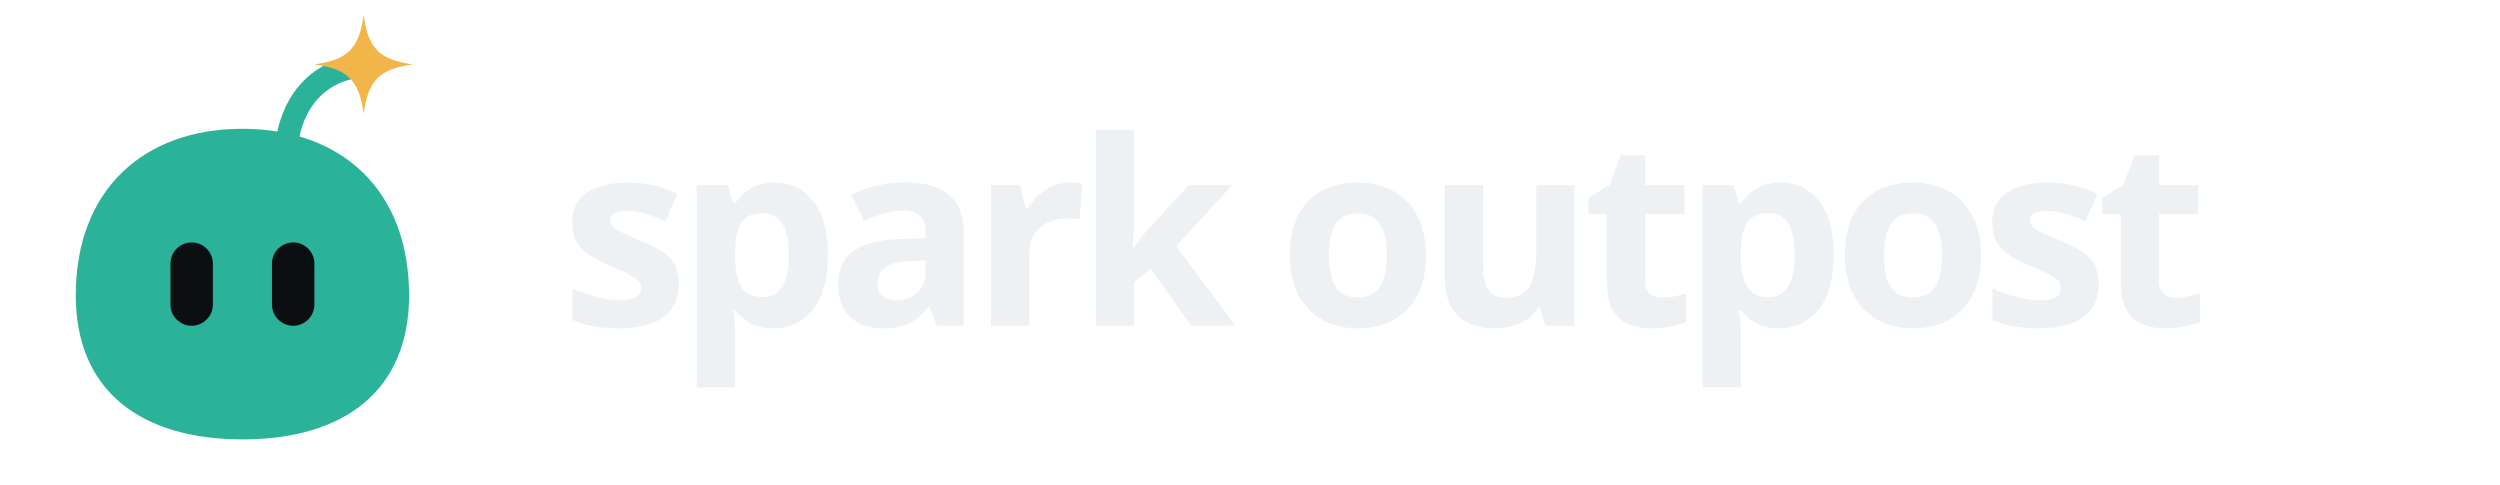
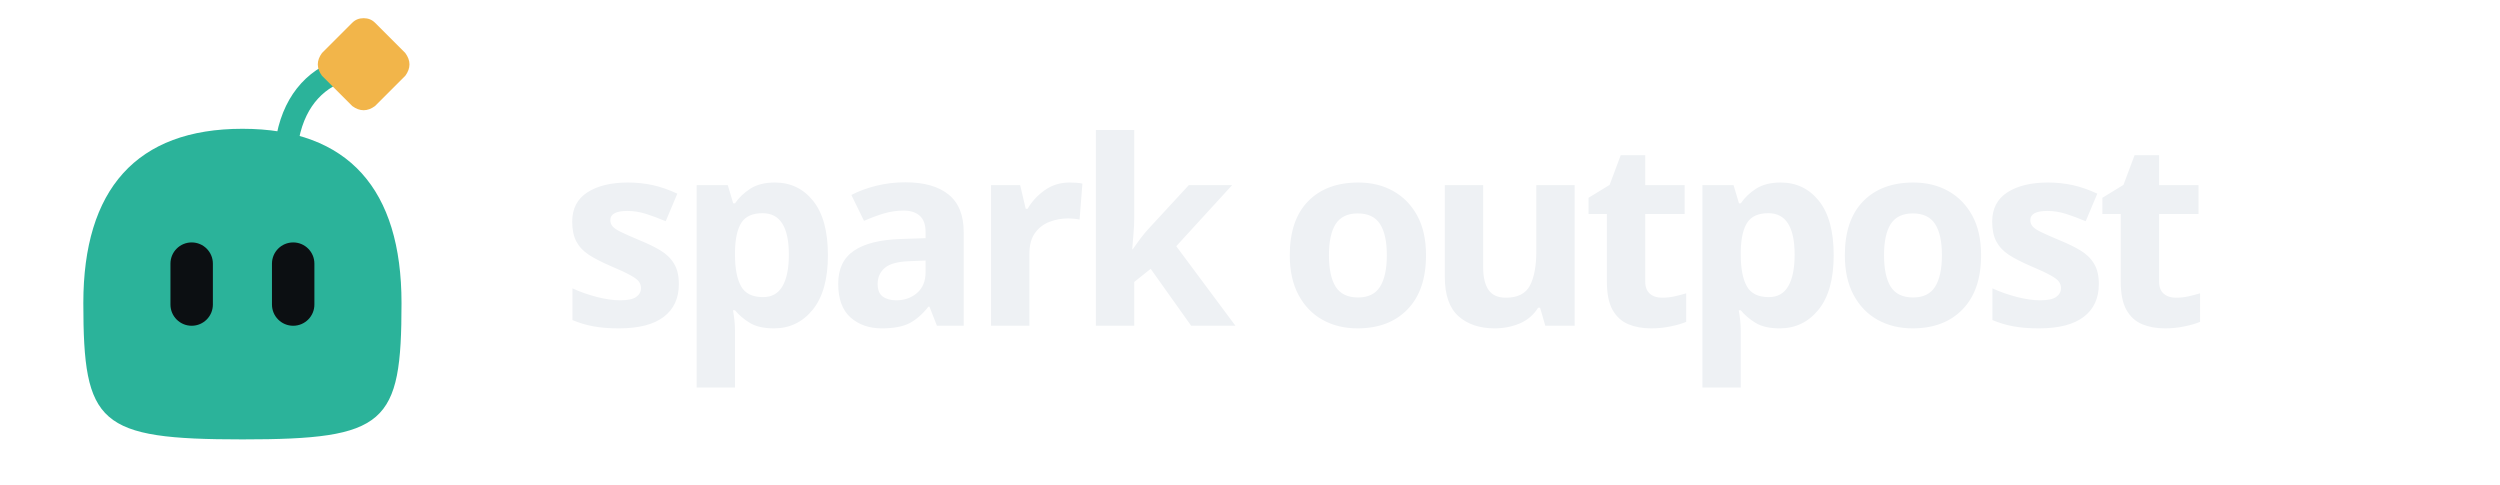
<svg xmlns="http://www.w3.org/2000/svg" viewBox="0 0 330 64">
  <g>
    <path d="M38 18C39 13 42 10 46 9" fill="none" stroke="#2bb39a" stroke-width="3" stroke-linecap="round" />
-     <path d="M48 2C48.6 6.4 50.1 7.9 54.5 8.5C50.1 9.1 48.6 10.6 48 15C47.4 10.6 45.9 9.1 41.5 8.5C45.9 7.9 47.4 6.4 48 2Z" fill="#f2b54a" />
-     <path d="M10 39C10 25 19 17 32 17C45 17 54 25 54 39C54 51.5 45.5 58 32 58C18.5 58 10 51.5 10 39Z" fill="#2bb39a" />
+     <path d="M48 2.4Q48.9 2.4 49.5 3L53.5 7Q54.6 8.5 53.5 10L49.5 14Q48 15.1 46.5 14L42.5 10Q41.4 8.5 42.5 7L46.5 3Q47.1 2.4 48 2.4Z" fill="#f2b54a" />
+     <path d="M11 40C11 25 18 17 32 17C46 17 53 25 53 40C53 56 51 58 32 58C13 58 11 56 11 40Z" fill="#2bb39a" />
    <g fill="#0c0f12">
      <rect x="22.5" y="32" width="5.6" height="11" rx="2.8" />
      <rect x="35.9" y="32" width="5.6" height="11" rx="2.8" />
    </g>
  </g>
  <text x="74" y="43" font-size="34" font-family="Bricolage Grotesque, Geist, system-ui, sans-serif" font-weight="800" letter-spacing="-1.6" fill="#eef1f4">spark outpost</text>
</svg>
